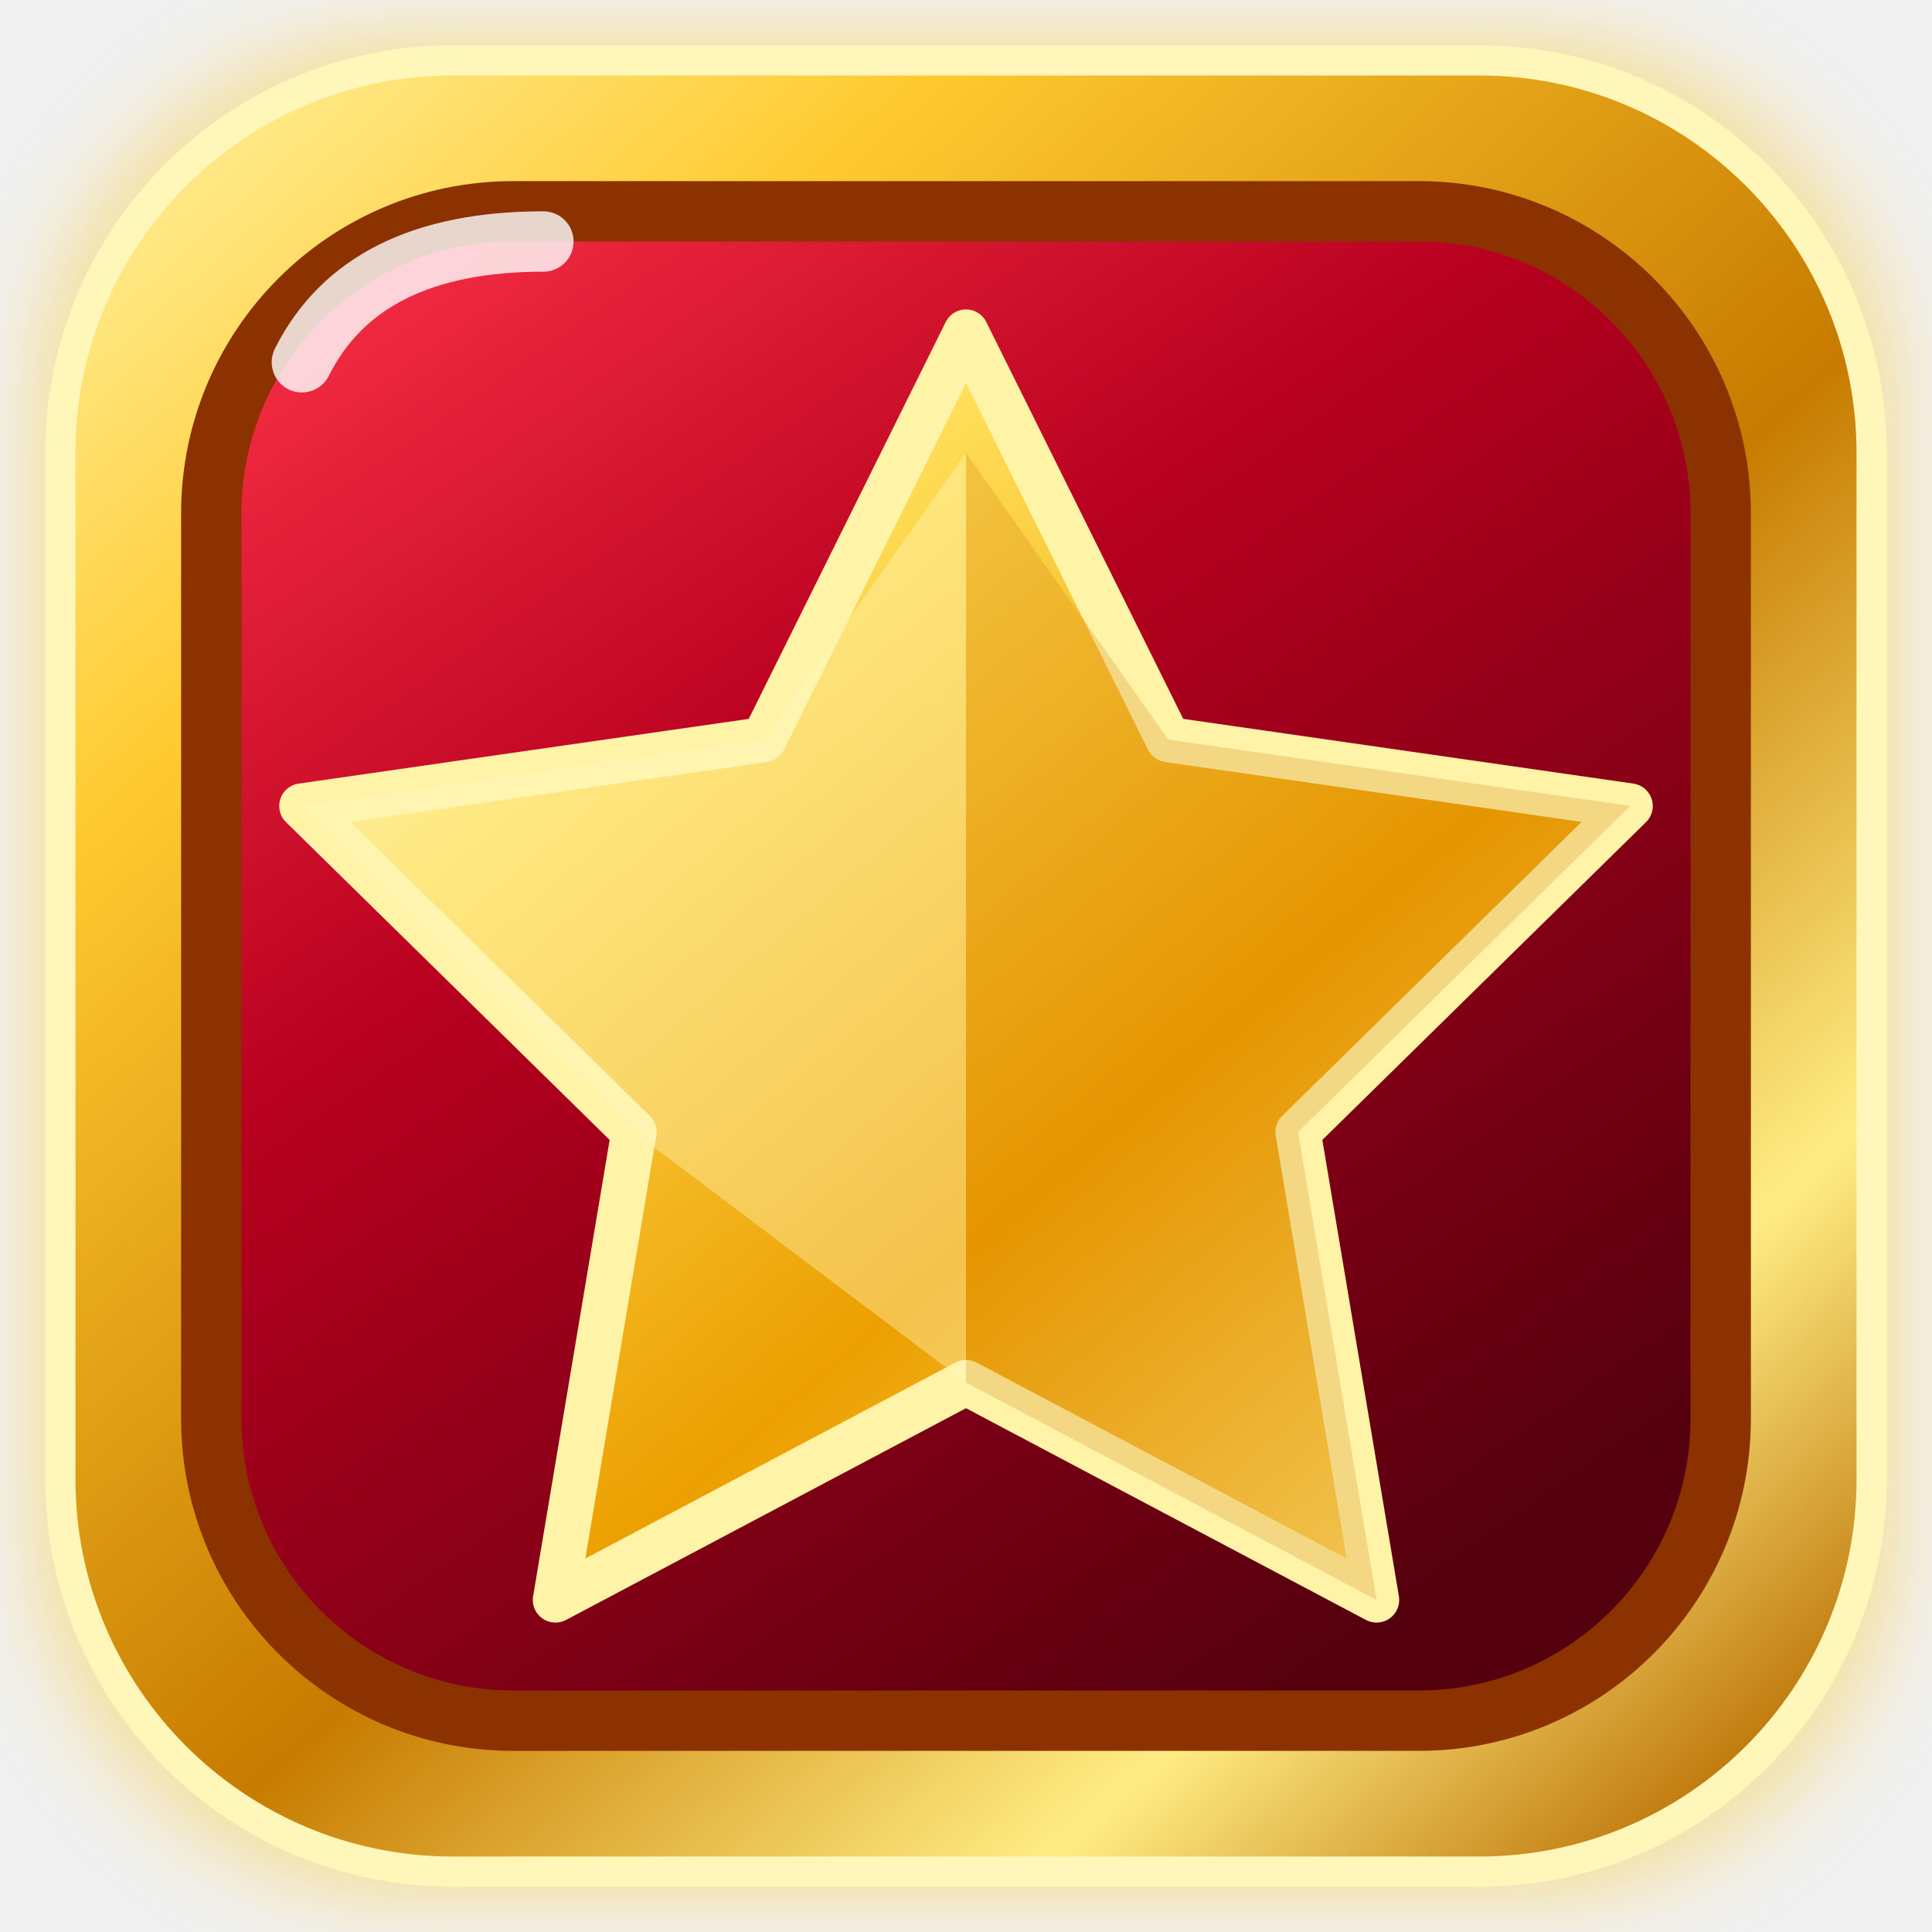
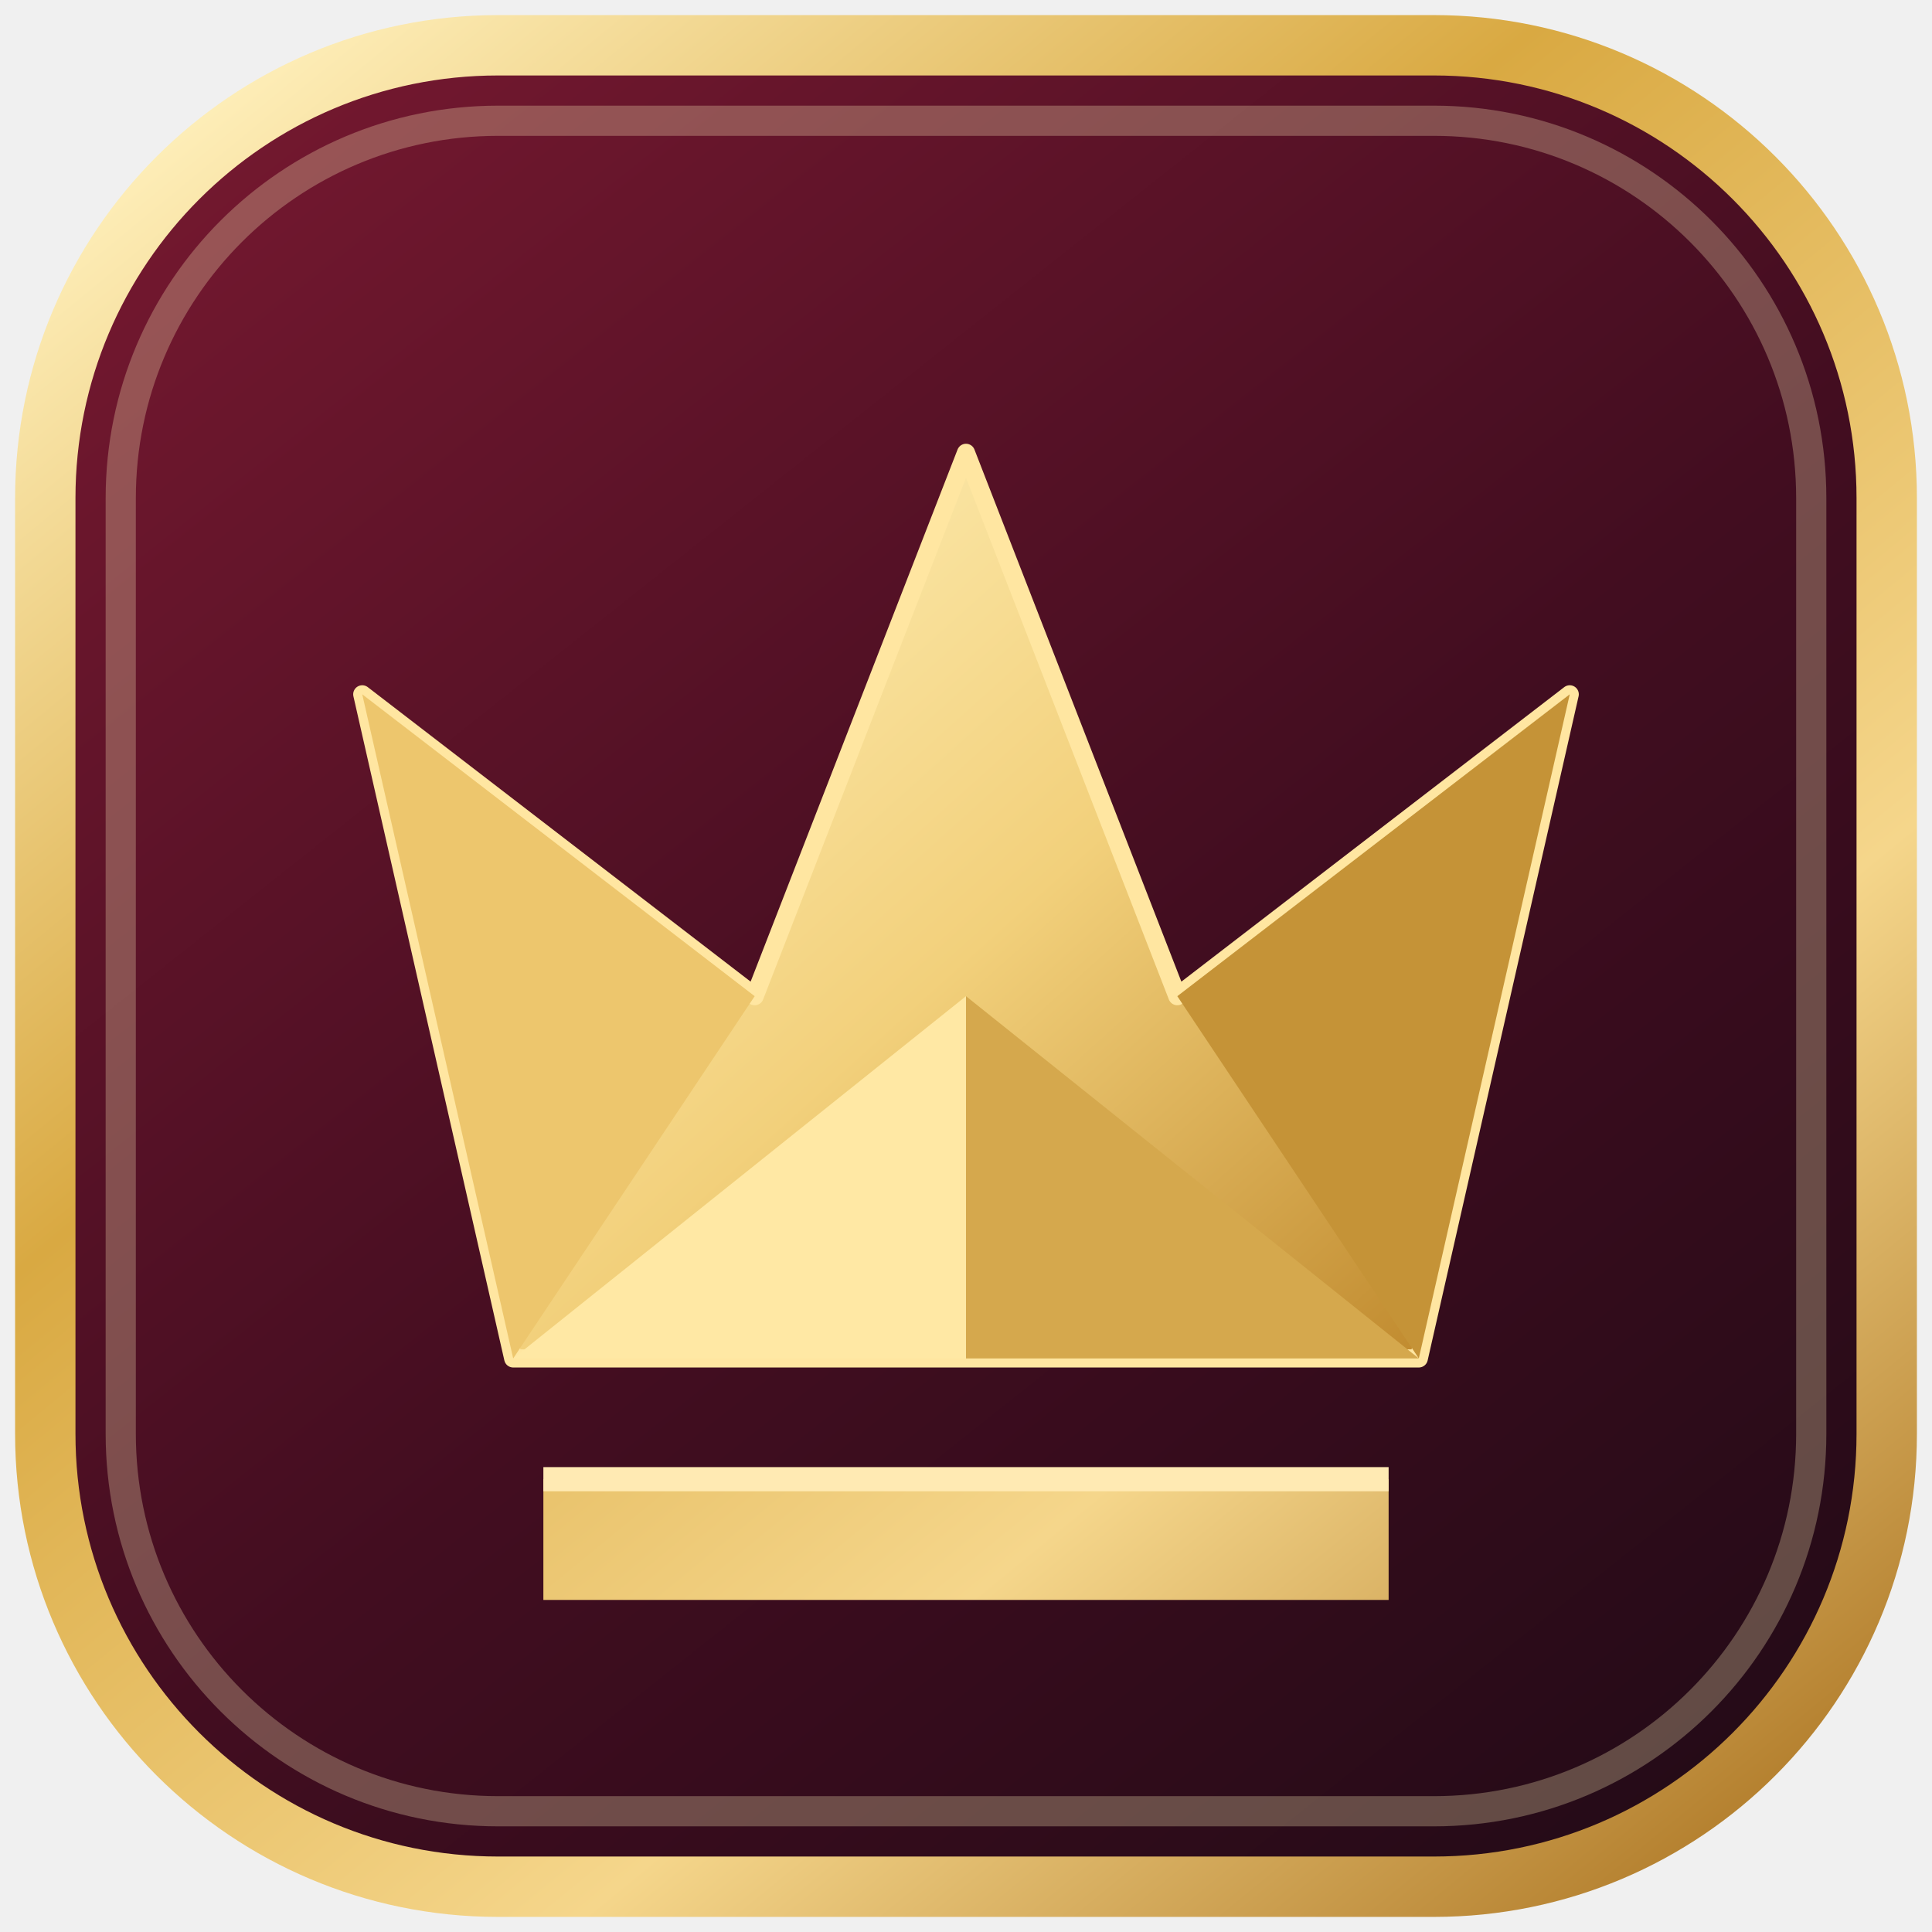
- <svg xmlns="http://www.w3.org/2000/svg" viewBox="0 0 64 64">
+ <svg xmlns="http://www.w3.org/2000/svg" viewBox="0 0 64 64" fill="none">
  <defs>
-     <linearGradient id="g" x2=".9" y2="1">
-       <stop stop-color="#fff5a9" />
-       <stop offset=".24" stop-color="#ffca30" />
-       <stop offset=".58" stop-color="#c77b00" />
-       <stop offset=".82" stop-color="#ffed84" />
-       <stop offset="1" stop-color="#b96c00" />
+     <linearGradient id="tile" x1="8" y1="4" x2="54" y2="62" gradientUnits="userSpaceOnUse">
+       <stop stop-color="#73182f" />
+       <stop offset=".55" stop-color="#420d20" />
+       <stop offset="1" stop-color="#240b17" />
    </linearGradient>
-     <linearGradient id="r" x2=".7" y2="1">
-       <stop stop-color="#ff3448" />
-       <stop offset=".42" stop-color="#b7001f" />
-       <stop offset="1" stop-color="#55000e" />
+     <linearGradient id="edge" x1="6" y1="3" x2="56" y2="64" gradientUnits="userSpaceOnUse">
+       <stop stop-color="#fff0bc" />
+       <stop offset=".34" stop-color="#d9a942" />
+       <stop offset=".7" stop-color="#f5d68b" />
+       <stop offset="1" stop-color="#af7927" />
    </linearGradient>
-     <linearGradient id="s" x2=".9" y2="1">
-       <stop stop-color="#fffde4" />
-       <stop offset=".28" stop-color="#ffde58" />
-       <stop offset=".65" stop-color="#ec9f00" />
-       <stop offset="1" stop-color="#ffe77a" />
+     <linearGradient id="gold" x1="17" y1="18" x2="44" y2="48" gradientUnits="userSpaceOnUse">
+       <stop stop-color="#fff0b9" />
+       <stop offset=".5" stop-color="#f2d07b" />
+       <stop offset="1" stop-color="#c08a2e" />
    </linearGradient>
-     <filter id="gl">
-       <feGaussianBlur stdDeviation="1.4" />
-     </filter>
  </defs>
-   <rect x="1" y="1" width="62" height="62" rx="13" fill="#ffca2c" opacity=".43" filter="url(#gl)" />
-   <rect x="2" y="2" width="60" height="60" rx="13" fill="url(#g)" stroke="#fff7ba" stroke-width="1" />
-   <rect x="7" y="7" width="50" height="50" rx="10" fill="url(#r)" stroke="#8c3200" stroke-width="2" />
-   <path d="M32 11 38.7 24.5 54 26.7 43 37.5 45.6 53 32 45.8 18.4 53 21 37.5 10 26.7 25.3 24.5Z" fill="url(#s)" stroke="#fff3a7" stroke-width="1.5" stroke-linejoin="round" />
-   <path d="M32 15 32 45.8 21 37.5 10 26.7 25.3 24.5Z" fill="#fff7bf" opacity=".4" />
-   <path d="M32 15 38.7 24.5 54 26.7 43 37.5 45.6 53 32 45.8Z" fill="#ce7200" opacity=".22" />
-   <path d="M10 12 Q12 8 18 8" stroke="#fff" stroke-width="2" opacity=".8" fill="none" stroke-linecap="round" />
+   <rect x="1.5" y="1.5" width="61" height="61" rx="15" fill="url(#tile)" stroke="url(#edge)" stroke-width="2" />
+   <rect x="4" y="4" width="56" height="56" rx="12.5" stroke="#fff0bc" stroke-opacity=".28" />
+   <path d="M12 23l13 10 7-18 7 18 13-10-5 22H17l-5-22z" fill="url(#gold)" stroke="#ffe6a1" stroke-width=".6" stroke-linejoin="round" />
+   <path d="M32 15v30H17l15-12V15z" fill="#ffe8a4" />
+   <path d="M32 33l15 12H32V33z" fill="#d5a84d" />
+   <path d="M12 23l13 10-8 12-5-22z" fill="#edc66d" />
+   <path d="M52 23L39 33l8 12 5-22z" fill="#c59337" />
+   <path d="M18 49h28v4H18z" fill="url(#edge)" />
+   <path d="M18 49h28" stroke="#ffeab3" stroke-width=".8" />
</svg>
